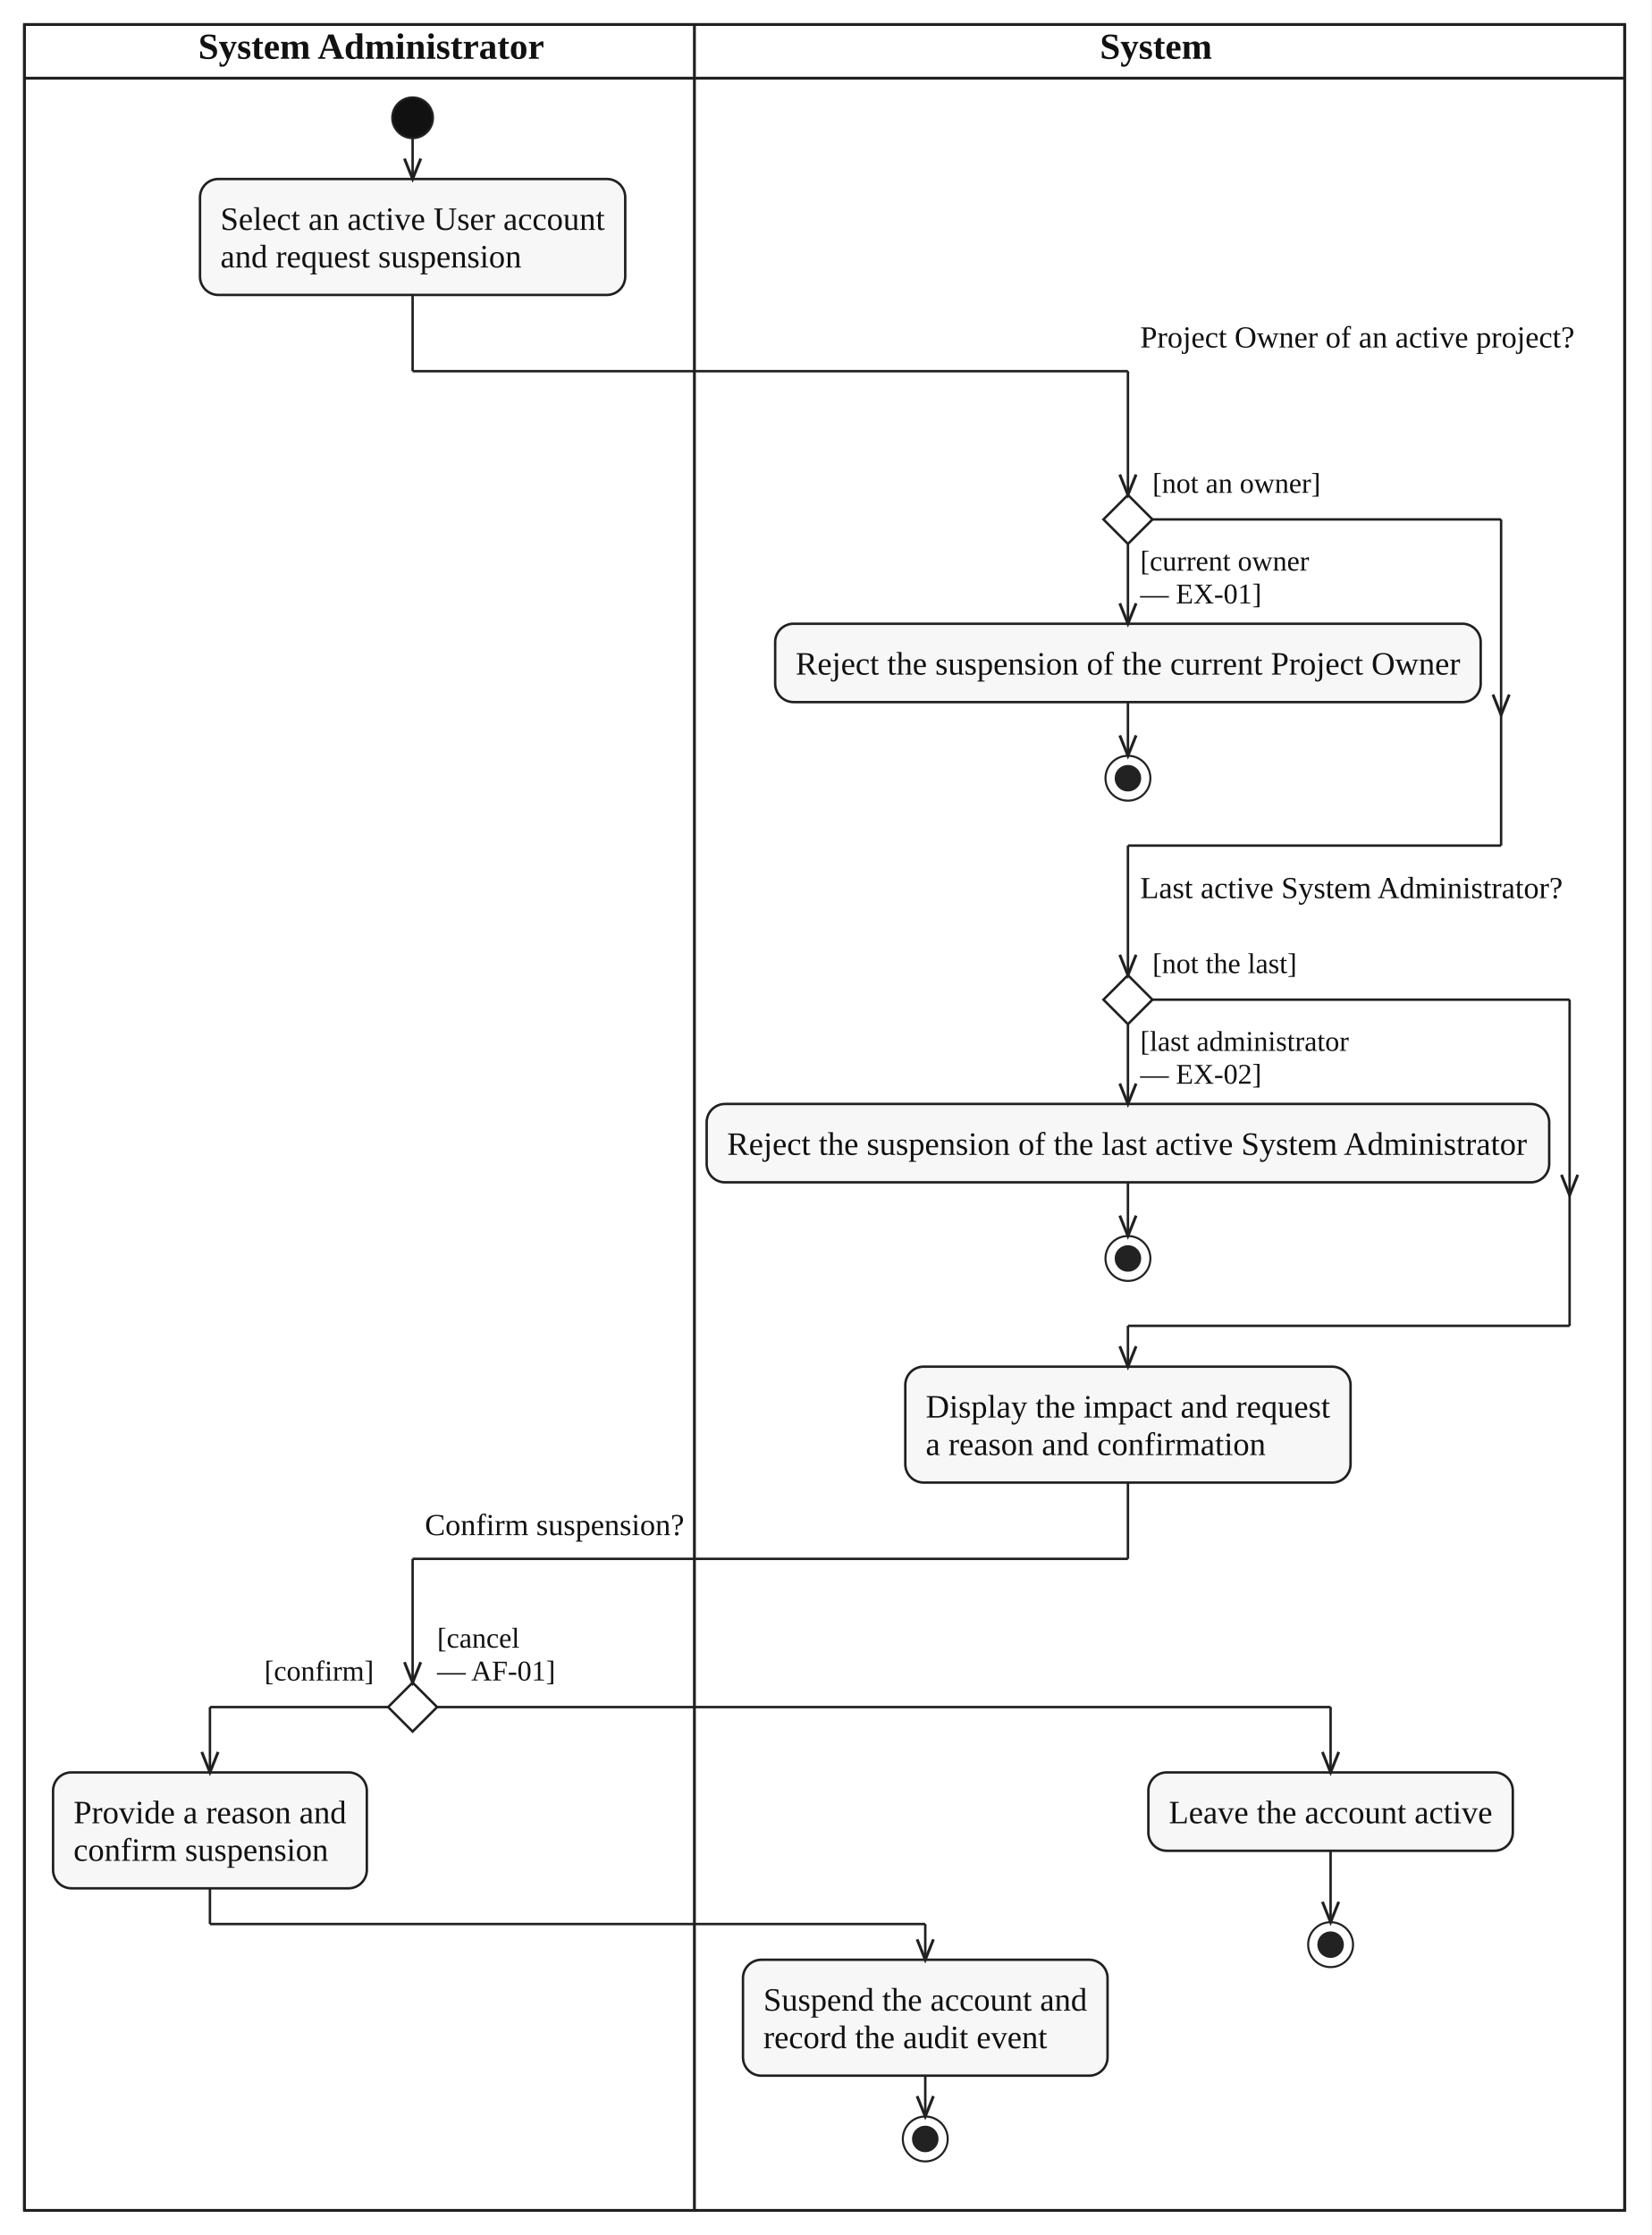
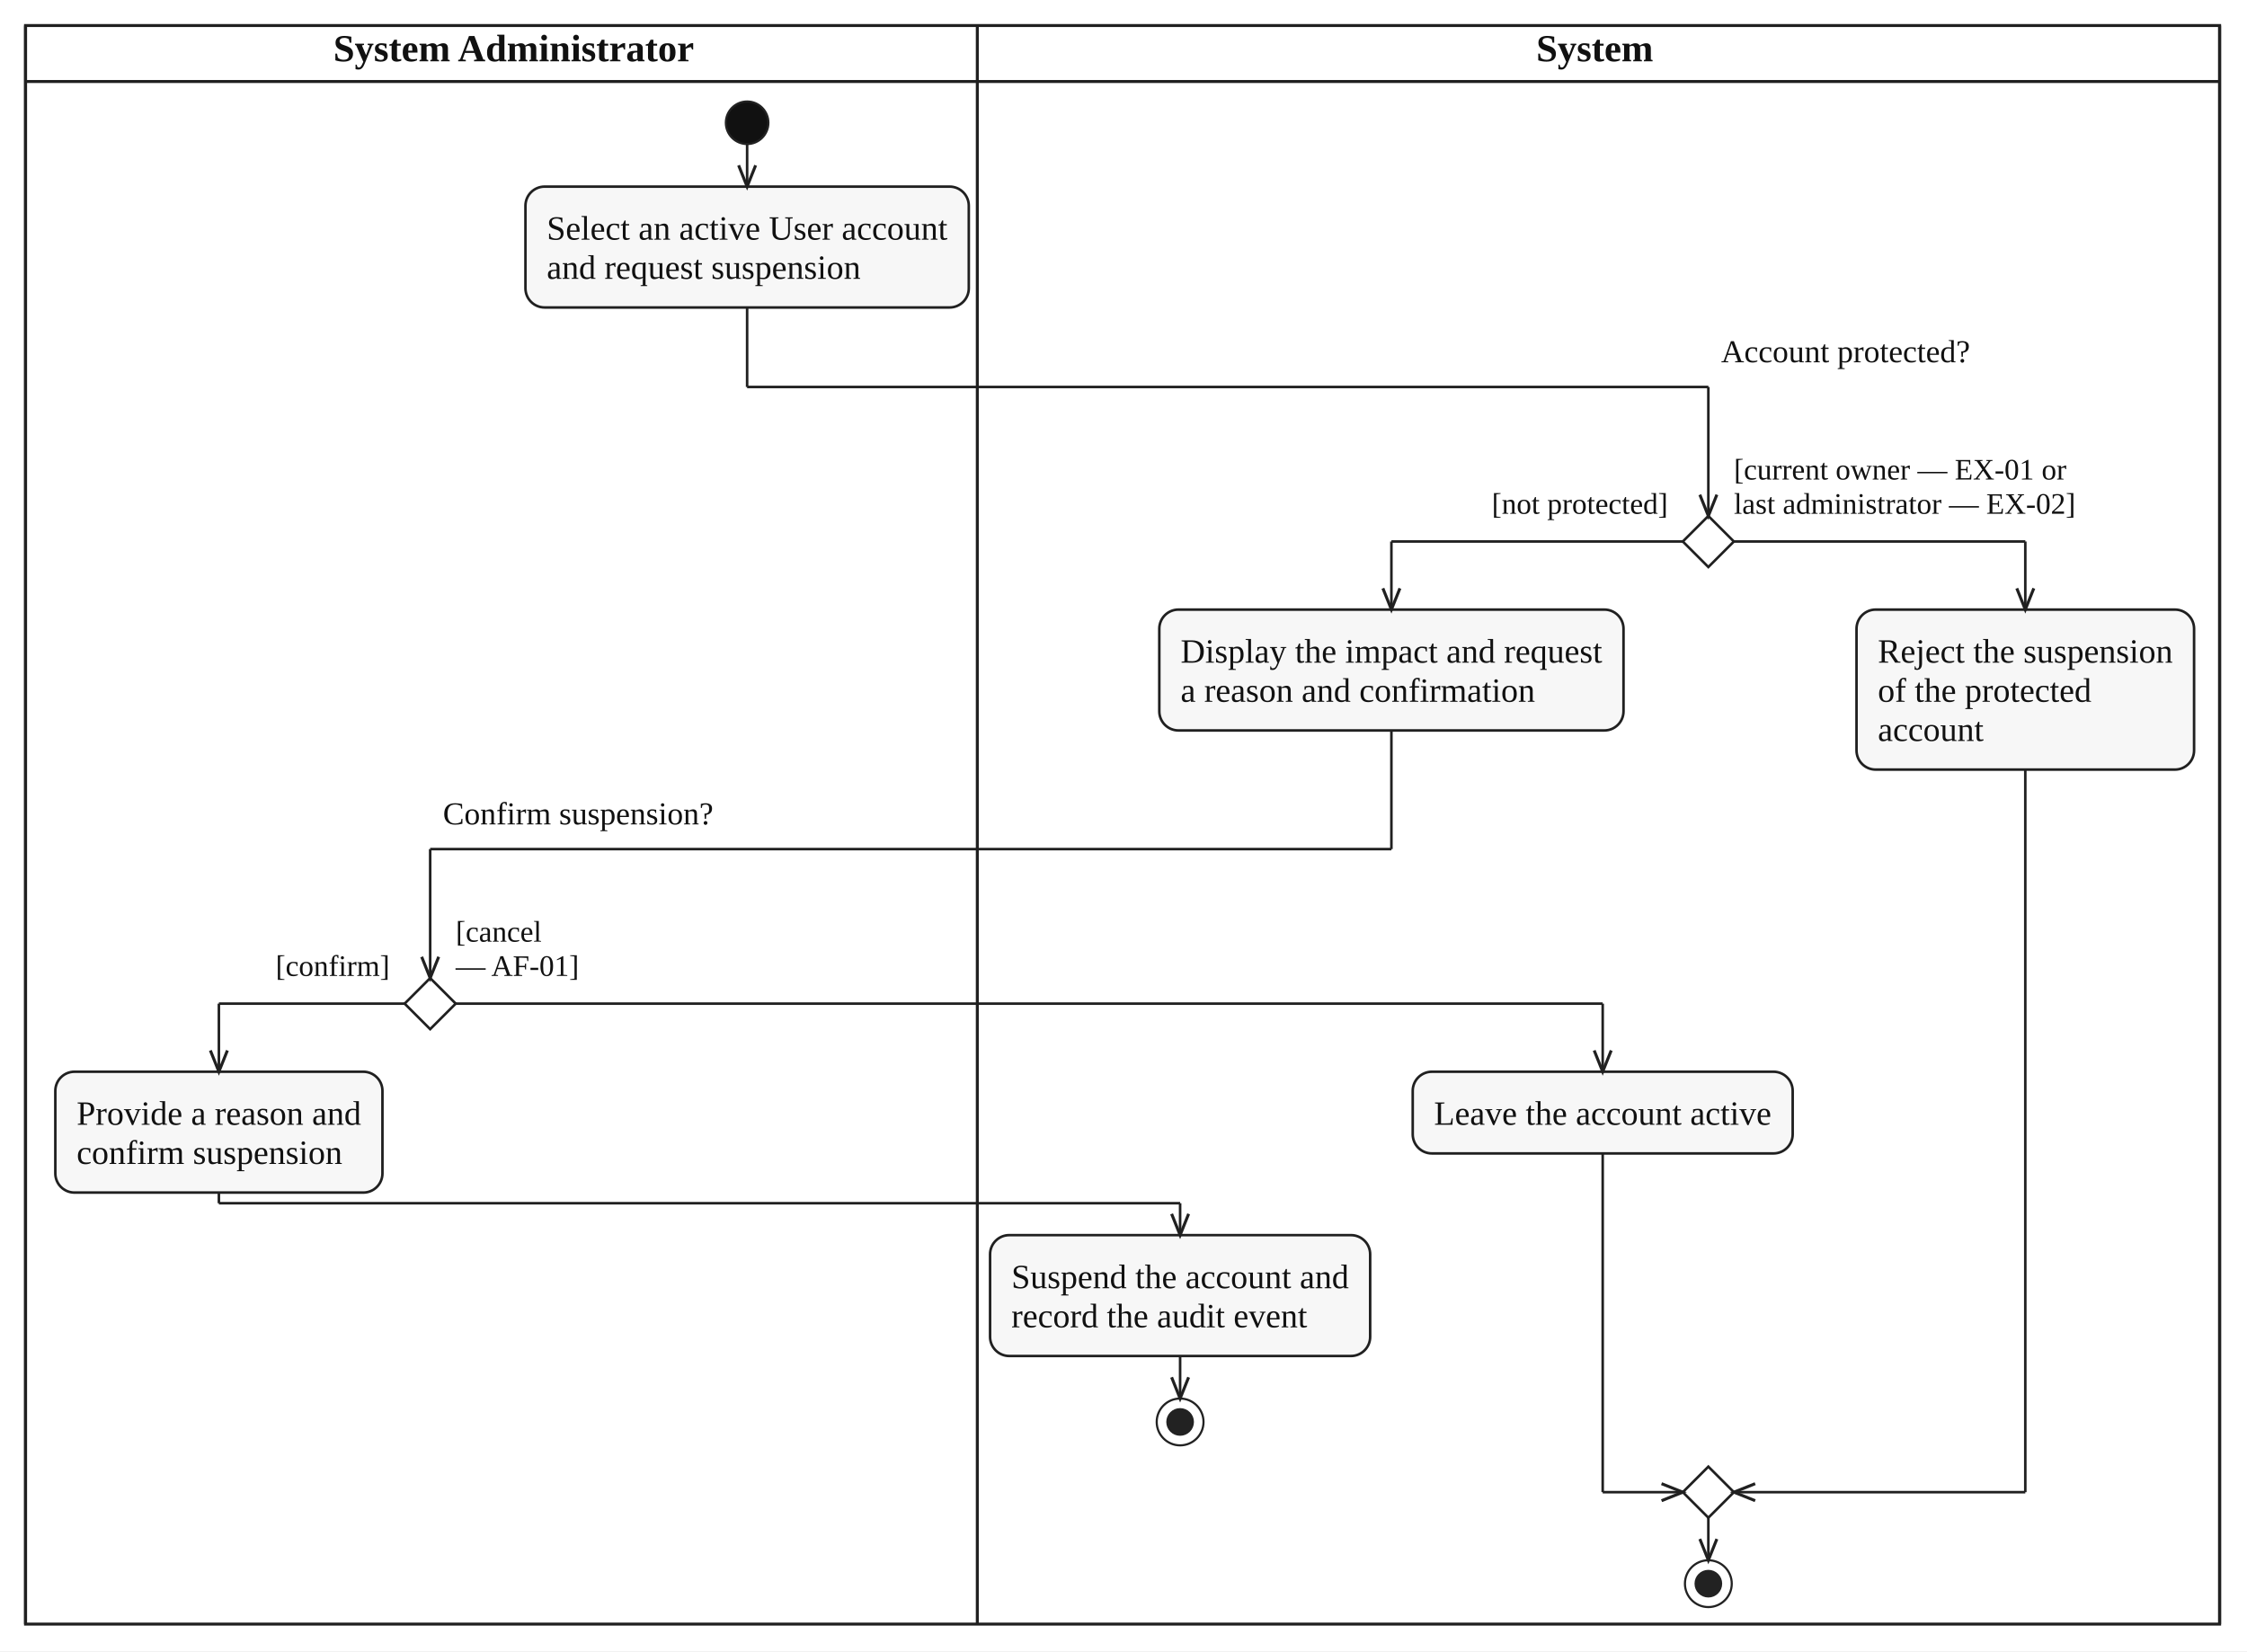
- <svg xmlns="http://www.w3.org/2000/svg" contentStyleType="text/css" height="1095px" preserveAspectRatio="none" style="width:809px;height:1095px;background:#FFFFFF;" version="1.1" viewBox="-5 0.394 809 1095" width="809px" zoomAndPan="magnify" data-pres-formatted="1">
-   <rect id="pres-background" x="-5" y="0.394" width="809" height="1095" fill="#FFFFFF" stroke="none" />
+ <svg xmlns="http://www.w3.org/2000/svg" contentStyleType="text/css" height="776px" preserveAspectRatio="none" style="width:1056px;height:776px;background:#FFFFFF;" version="1.1" viewBox="-5 0.394 1056 776" width="1056px" zoomAndPan="magnify" data-pres-formatted="1">
+   <rect id="pres-background" x="-5" y="0.394" width="1056" height="776" fill="#FFFFFF" stroke="none" />
  <defs />
  <g>
-     <rect fill="#FFFFFF" height="30.698" style="stroke:#FFFFFF;stroke-width:1.0;" width="769.304" x="15" y="12.394" />
-     <ellipse cx="197.166" cy="58.092" fill="#111111" rx="10" ry="10" style="stroke:#222222;stroke-width:1.0;" />
-     <rect fill="#F7F7F7" height="56.797" rx="9" ry="9" style="stroke:#202020;stroke-width:1.2;" width="208.352" x="92.99" y="88.092" />
-     <text fill="#111111" font-family="Times New Roman" font-size="16" lengthAdjust="spacing" textLength="188.352" x="102.99" y="113.029">Select an active User account</text>
-     <text fill="#111111" font-family="Times New Roman" font-size="16" lengthAdjust="spacing" textLength="147.531" x="102.99" y="131.428">and request suspension</text>
-     <polygon fill="#FFFFFF" points="197.166,824.746,209.166,836.746,197.166,848.746,185.166,836.746,197.166,824.746" style="stroke:#202020;stroke-width:1.2;" />
-     <text fill="#111111" font-family="Times New Roman" font-size="15" lengthAdjust="spacing" textLength="127.075" x="203.166" y="752.507">Confirm suspension?</text>
-     <text fill="#111111" font-family="Times New Roman" font-size="15" lengthAdjust="spacing" textLength="3.75" x="203.166" y="769.756"> </text>
-     <text fill="#111111" font-family="Times New Roman" font-size="15" lengthAdjust="spacing" textLength="3.75" x="203.166" y="787.004"> </text>
-     <text fill="#111111" font-family="Times New Roman" font-size="15" lengthAdjust="spacing" textLength="3.75" x="203.166" y="804.253"> </text>
-     <text fill="#111111" font-family="Times New Roman" font-size="15" lengthAdjust="spacing" textLength="3.75" x="203.166" y="821.501"> </text>
-     <text fill="#111111" font-family="Times New Roman" font-size="14" lengthAdjust="spacing" textLength="60.642" x="124.524" y="823.718">[confirm]  </text>
-     <text fill="#111111" font-family="Times New Roman" font-size="6" lengthAdjust="spacing" textLength="1.5" x="124.524" y="832.348"> </text>
-     <text fill="#111111" font-family="Times New Roman" font-size="14" lengthAdjust="spacing" textLength="47.407" x="209.166" y="807.619">  [cancel</text>
-     <text fill="#111111" font-family="Times New Roman" font-size="14" lengthAdjust="spacing" textLength="65.721" x="209.166" y="823.718">  — AF-01]</text>
-     <text fill="#111111" font-family="Times New Roman" font-size="6" lengthAdjust="spacing" textLength="1.5" x="209.166" y="832.348"> </text>
-     <rect fill="#F7F7F7" height="56.797" rx="9" ry="9" style="stroke:#202020;stroke-width:1.2;" width="153.734" x="21" y="868.746" />
-     <text fill="#111111" font-family="Times New Roman" font-size="16" lengthAdjust="spacing" textLength="133.734" x="31" y="893.684">Provide a reason and</text>
-     <text fill="#111111" font-family="Times New Roman" font-size="16" lengthAdjust="spacing" textLength="124.875" x="31" y="912.082">confirm suspension</text>
-     <line style="stroke:#202020;stroke-width:1.4;" x1="7" x2="7" y1="12.394" y2="1083.34" />
-     <rect fill="#F7F7F7" height="38.398" rx="9" ry="9" style="stroke:#202020;stroke-width:1.2;" width="345.68" x="374.808" y="305.975" />
-     <text fill="#111111" font-family="Times New Roman" font-size="16" lengthAdjust="spacing" textLength="325.68" x="384.808" y="330.912">Reject the suspension of the current Project Owner</text>
-     <ellipse cx="547.648" cy="381.674" fill="none" rx="11" ry="11" style="stroke:#222222;stroke-width:1.0;" />
-     <ellipse cx="547.648" cy="381.674" fill="#222222" rx="6" ry="6" style="stroke:#222222;stroke-width:1.0;" />
-     <polygon fill="#FFFFFF" points="547.648,242.876,559.648,254.876,547.648,266.876,535.648,254.876,547.648,242.876" style="stroke:#202020;stroke-width:1.2;" />
-     <text fill="#111111" font-family="Times New Roman" font-size="15" lengthAdjust="spacing" textLength="212.82" x="553.648" y="170.637">Project Owner of an active project?</text>
-     <text fill="#111111" font-family="Times New Roman" font-size="15" lengthAdjust="spacing" textLength="3.75" x="553.648" y="187.886"> </text>
-     <text fill="#111111" font-family="Times New Roman" font-size="15" lengthAdjust="spacing" textLength="3.75" x="553.648" y="205.134"> </text>
-     <text fill="#111111" font-family="Times New Roman" font-size="15" lengthAdjust="spacing" textLength="3.75" x="553.648" y="222.383"> </text>
-     <text fill="#111111" font-family="Times New Roman" font-size="15" lengthAdjust="spacing" textLength="3.75" x="553.648" y="239.631"> </text>
-     <text fill="#111111" font-family="Times New Roman" font-size="14" lengthAdjust="spacing" textLength="89.79" x="553.648" y="279.946">  [current owner</text>
-     <text fill="#111111" font-family="Times New Roman" font-size="14" lengthAdjust="spacing" textLength="66.486" x="553.648" y="296.045">  — EX-01]</text>
-     <text fill="#111111" font-family="Times New Roman" font-size="6" lengthAdjust="spacing" textLength="1.5" x="553.648" y="304.675"> </text>
-     <text fill="#111111" font-family="Times New Roman" font-size="14" lengthAdjust="spacing" textLength="89.414" x="559.648" y="241.848">[not an owner]  </text>
-     <text fill="#111111" font-family="Times New Roman" font-size="6" lengthAdjust="spacing" textLength="1.5" x="559.648" y="250.477"> </text>
-     <rect fill="#F7F7F7" height="38.398" rx="9" ry="9" style="stroke:#202020;stroke-width:1.2;" width="412.812" x="341.241" y="541.263" />
-     <text fill="#111111" font-family="Times New Roman" font-size="16" lengthAdjust="spacing" textLength="392.812" x="351.241" y="566.2">Reject the suspension of the last active System Administrator</text>
-     <ellipse cx="547.648" cy="616.962" fill="none" rx="11" ry="11" style="stroke:#222222;stroke-width:1.0;" />
-     <ellipse cx="547.648" cy="616.962" fill="#222222" rx="6" ry="6" style="stroke:#222222;stroke-width:1.0;" />
-     <polygon fill="#FFFFFF" points="547.648,478.164,559.648,490.164,547.648,502.164,535.648,490.164,547.648,478.164" style="stroke:#202020;stroke-width:1.2;" />
-     <text fill="#111111" font-family="Times New Roman" font-size="15" lengthAdjust="spacing" textLength="207.869" x="553.648" y="440.422">Last active System Administrator?</text>
-     <text fill="#111111" font-family="Times New Roman" font-size="15" lengthAdjust="spacing" textLength="3.75" x="553.648" y="457.671"> </text>
-     <text fill="#111111" font-family="Times New Roman" font-size="15" lengthAdjust="spacing" textLength="3.75" x="553.648" y="474.919"> </text>
-     <text fill="#111111" font-family="Times New Roman" font-size="14" lengthAdjust="spacing" textLength="109.252" x="553.648" y="515.234">  [last administrator</text>
-     <text fill="#111111" font-family="Times New Roman" font-size="14" lengthAdjust="spacing" textLength="66.486" x="553.648" y="531.333">  — EX-02]</text>
-     <text fill="#111111" font-family="Times New Roman" font-size="6" lengthAdjust="spacing" textLength="1.5" x="553.648" y="539.963"> </text>
-     <text fill="#111111" font-family="Times New Roman" font-size="14" lengthAdjust="spacing" textLength="77.759" x="559.648" y="477.136">[not the last]  </text>
-     <text fill="#111111" font-family="Times New Roman" font-size="6" lengthAdjust="spacing" textLength="1.5" x="559.648" y="485.766"> </text>
-     <rect fill="#F7F7F7" height="56.797" rx="9" ry="9" style="stroke:#202020;stroke-width:1.2;" width="218.164" x="438.565" y="669.962" />
-     <text fill="#111111" font-family="Times New Roman" font-size="16" lengthAdjust="spacing" textLength="198.164" x="448.565" y="694.899">Display the impact and request</text>
-     <text fill="#111111" font-family="Times New Roman" font-size="16" lengthAdjust="spacing" textLength="166.602" x="448.565" y="713.298">a reason and confirmation</text>
-     <rect fill="#F7F7F7" height="56.797" rx="9" ry="9" style="stroke:#202020;stroke-width:1.2;" width="178.625" x="359.036" y="960.543" />
-     <text fill="#111111" font-family="Times New Roman" font-size="16" lengthAdjust="spacing" textLength="158.625" x="369.036" y="985.481">Suspend the account and</text>
-     <text fill="#111111" font-family="Times New Roman" font-size="16" lengthAdjust="spacing" textLength="139.047" x="369.036" y="1003.879">record the audit event</text>
-     <ellipse cx="448.349" cy="1048.34" fill="none" rx="11" ry="11" style="stroke:#222222;stroke-width:1.0;" />
-     <ellipse cx="448.349" cy="1048.34" fill="#222222" rx="6" ry="6" style="stroke:#222222;stroke-width:1.0;" />
-     <rect fill="#F7F7F7" height="38.398" rx="9" ry="9" style="stroke:#202020;stroke-width:1.2;" width="178.57" x="557.661" y="868.746" />
-     <text fill="#111111" font-family="Times New Roman" font-size="16" lengthAdjust="spacing" textLength="158.57" x="567.661" y="893.684">Leave the account active</text>
-     <ellipse cx="646.946" cy="953.144" fill="none" rx="11" ry="11" style="stroke:#222222;stroke-width:1.0;" />
-     <ellipse cx="646.946" cy="953.144" fill="#222222" rx="6" ry="6" style="stroke:#222222;stroke-width:1.0;" />
-     <line style="stroke:#202020;stroke-width:1.4;" x1="335.241" x2="335.241" y1="12.394" y2="1083.34" />
-     <line style="stroke:#202020;stroke-width:1.4;" x1="791.054" x2="791.054" y1="12.394" y2="1083.34" />
-     <line style="stroke:#202020;stroke-width:1.2;" x1="197.166" x2="197.166" y1="68.092" y2="88.092" />
-     <polyline points="193.166,78.092 197.166,88.092 201.166,78.092" fill="none" stroke="#202020" stroke-width="1.4" stroke-linejoin="miter" stroke-linecap="butt" class="open-arrowhead" />
-     <line style="stroke:#202020;stroke-width:1.2;" x1="185.166" x2="97.867" y1="836.746" y2="836.746" />
-     <line style="stroke:#202020;stroke-width:1.2;" x1="97.867" x2="97.867" y1="836.746" y2="868.746" />
-     <polyline points="93.867,858.746 97.867,868.746 101.867,858.746" fill="none" stroke="#202020" stroke-width="1.4" stroke-linejoin="miter" stroke-linecap="butt" class="open-arrowhead" />
-     <line style="stroke:#202020;stroke-width:1.2;" x1="547.648" x2="547.648" y1="344.373" y2="370.674" />
-     <polyline points="543.648,360.674 547.648,370.674 551.648,360.674" fill="none" stroke="#202020" stroke-width="1.4" stroke-linejoin="miter" stroke-linecap="butt" class="open-arrowhead" />
-     <line style="stroke:#202020;stroke-width:1.2;" x1="547.648" x2="547.648" y1="266.876" y2="305.975" />
-     <polyline points="543.648,295.975 547.648,305.975 551.648,295.975" fill="none" stroke="#202020" stroke-width="1.4" stroke-linejoin="miter" stroke-linecap="butt" class="open-arrowhead" />
-     <line style="stroke:#202020;stroke-width:1.2;" x1="559.648" x2="730.487" y1="254.876" y2="254.876" />
-     <polyline points="726.487,340.674 730.487,350.674 734.487,340.674" fill="none" stroke="#202020" stroke-width="1.4" stroke-linejoin="miter" stroke-linecap="butt" class="open-arrowhead" />
-     <line style="stroke:#202020;stroke-width:1.2;" x1="730.487" x2="730.487" y1="254.876" y2="414.674" />
-     <line style="stroke:#202020;stroke-width:1.2;" x1="730.487" x2="547.648" y1="414.674" y2="414.674" />
-     <line style="stroke:#202020;stroke-width:1.2;" x1="547.648" x2="547.648" y1="414.674" y2="478.164" />
-     <polyline points="543.648,468.164 547.648,478.164 551.648,468.164" fill="none" stroke="#202020" stroke-width="1.4" stroke-linejoin="miter" stroke-linecap="butt" class="open-arrowhead" />
-     <line style="stroke:#202020;stroke-width:1.2;" x1="547.648" x2="547.648" y1="579.661" y2="605.962" />
-     <polyline points="543.648,595.962 547.648,605.962 551.648,595.962" fill="none" stroke="#202020" stroke-width="1.4" stroke-linejoin="miter" stroke-linecap="butt" class="open-arrowhead" />
-     <line style="stroke:#202020;stroke-width:1.2;" x1="547.648" x2="547.648" y1="502.164" y2="541.263" />
-     <polyline points="543.648,531.263 547.648,541.263 551.648,531.263" fill="none" stroke="#202020" stroke-width="1.4" stroke-linejoin="miter" stroke-linecap="butt" class="open-arrowhead" />
-     <line style="stroke:#202020;stroke-width:1.2;" x1="559.648" x2="764.054" y1="490.164" y2="490.164" />
-     <polyline points="760.054,575.962 764.054,585.962 768.054,575.962" fill="none" stroke="#202020" stroke-width="1.4" stroke-linejoin="miter" stroke-linecap="butt" class="open-arrowhead" />
-     <line style="stroke:#202020;stroke-width:1.2;" x1="764.054" x2="764.054" y1="490.164" y2="649.962" />
-     <line style="stroke:#202020;stroke-width:1.2;" x1="764.054" x2="547.648" y1="649.962" y2="649.962" />
-     <line style="stroke:#202020;stroke-width:1.2;" x1="547.648" x2="547.648" y1="649.962" y2="669.962" />
-     <polyline points="543.648,659.962 547.648,669.962 551.648,659.962" fill="none" stroke="#202020" stroke-width="1.4" stroke-linejoin="miter" stroke-linecap="butt" class="open-arrowhead" />
-     <line style="stroke:#202020;stroke-width:1.2;" x1="448.349" x2="448.349" y1="1017.34" y2="1037.34" />
-     <polyline points="444.349,1027.34 448.349,1037.34 452.349,1027.34" fill="none" stroke="#202020" stroke-width="1.4" stroke-linejoin="miter" stroke-linecap="butt" class="open-arrowhead" />
-     <line style="stroke:#202020;stroke-width:1.2;" x1="646.946" x2="646.946" y1="907.144" y2="942.144" />
-     <polyline points="642.946,932.144 646.946,942.144 650.946,932.144" fill="none" stroke="#202020" stroke-width="1.4" stroke-linejoin="miter" stroke-linecap="butt" class="open-arrowhead" />
-     <line style="stroke:#202020;stroke-width:1.2;" x1="197.166" x2="197.166" y1="144.889" y2="182.255" />
-     <line style="stroke:#202020;stroke-width:1.2;" x1="197.166" x2="547.648" y1="182.255" y2="182.255" />
-     <line style="stroke:#202020;stroke-width:1.2;" x1="547.648" x2="547.648" y1="182.255" y2="242.876" />
-     <polyline points="543.648,232.876 547.648,242.876 551.648,232.876" fill="none" stroke="#202020" stroke-width="1.4" stroke-linejoin="miter" stroke-linecap="butt" class="open-arrowhead" />
-     <line style="stroke:#202020;stroke-width:1.2;" x1="97.867" x2="97.867" y1="925.543" y2="943.043" />
-     <line style="stroke:#202020;stroke-width:1.2;" x1="97.867" x2="448.349" y1="943.043" y2="943.043" />
-     <line style="stroke:#202020;stroke-width:1.2;" x1="448.349" x2="448.349" y1="943.043" y2="960.543" />
-     <polyline points="444.349,950.543 448.349,960.543 452.349,950.543" fill="none" stroke="#202020" stroke-width="1.4" stroke-linejoin="miter" stroke-linecap="butt" class="open-arrowhead" />
-     <line style="stroke:#202020;stroke-width:1.2;" x1="209.166" x2="646.946" y1="836.746" y2="836.746" />
-     <line style="stroke:#202020;stroke-width:1.2;" x1="646.946" x2="646.946" y1="836.746" y2="868.746" />
-     <polyline points="642.946,858.746 646.946,868.746 650.946,858.746" fill="none" stroke="#202020" stroke-width="1.4" stroke-linejoin="miter" stroke-linecap="butt" class="open-arrowhead" />
-     <line style="stroke:#202020;stroke-width:1.2;" x1="547.648" x2="547.648" y1="726.759" y2="764.125" />
-     <line style="stroke:#202020;stroke-width:1.2;" x1="547.648" x2="197.166" y1="764.125" y2="764.125" />
-     <line style="stroke:#202020;stroke-width:1.2;" x1="197.166" x2="197.166" y1="764.125" y2="824.746" />
-     <polyline points="193.166,814.746 197.166,824.746 201.166,814.746" fill="none" stroke="#202020" stroke-width="1.4" stroke-linejoin="miter" stroke-linecap="butt" class="open-arrowhead" />
-     <text fill="#111111" font-family="Times New Roman" font-size="18" font-weight="bold" lengthAdjust="spacing" textLength="170.481" x="92.13" y="29.198">System Administrator</text>
-     <text fill="#111111" font-family="Times New Roman" font-size="7" font-weight="bold" lengthAdjust="spacing" textLength="1.75" x="87.63" y="39.627"> </text>
-     <text fill="#111111" font-family="Times New Roman" font-size="18" font-weight="bold" lengthAdjust="spacing" textLength="54.993" x="533.901" y="29.198">System</text>
-     <text fill="#111111" font-family="Times New Roman" font-size="7" font-weight="bold" lengthAdjust="spacing" textLength="1.75" x="529.401" y="39.627"> </text>
+     <rect fill="#FFFFFF" height="30.698" style="stroke:#FFFFFF;stroke-width:1.0;" width="1016.38" x="15" y="12.394" />
+     <ellipse cx="346.118" cy="58.092" fill="#111111" rx="10" ry="10" style="stroke:#222222;stroke-width:1.0;" />
+     <rect fill="#F7F7F7" height="56.797" rx="9" ry="9" style="stroke:#202020;stroke-width:1.2;" width="208.352" x="241.942" y="88.092" />
+     <text fill="#111111" font-family="Times New Roman" font-size="16" lengthAdjust="spacing" textLength="188.352" x="251.942" y="113.029">Select an active User account</text>
+     <text fill="#111111" font-family="Times New Roman" font-size="16" lengthAdjust="spacing" textLength="147.531" x="251.942" y="131.428">and request suspension</text>
+     <polygon fill="#FFFFFF" points="197.166,460.059,209.166,472.059,197.166,484.059,185.166,472.059,197.166,460.059" style="stroke:#202020;stroke-width:1.2;" />
+     <text fill="#111111" font-family="Times New Roman" font-size="15" lengthAdjust="spacing" textLength="127.075" x="203.166" y="387.82">Confirm suspension?</text>
+     <text fill="#111111" font-family="Times New Roman" font-size="15" lengthAdjust="spacing" textLength="3.75" x="203.166" y="405.068"> </text>
+     <text fill="#111111" font-family="Times New Roman" font-size="15" lengthAdjust="spacing" textLength="3.75" x="203.166" y="422.317"> </text>
+     <text fill="#111111" font-family="Times New Roman" font-size="15" lengthAdjust="spacing" textLength="3.75" x="203.166" y="439.565"> </text>
+     <text fill="#111111" font-family="Times New Roman" font-size="15" lengthAdjust="spacing" textLength="3.75" x="203.166" y="456.814"> </text>
+     <text fill="#111111" font-family="Times New Roman" font-size="14" lengthAdjust="spacing" textLength="60.642" x="124.524" y="459.03">[confirm]  </text>
+     <text fill="#111111" font-family="Times New Roman" font-size="6" lengthAdjust="spacing" textLength="1.5" x="124.524" y="467.66"> </text>
+     <text fill="#111111" font-family="Times New Roman" font-size="14" lengthAdjust="spacing" textLength="47.407" x="209.166" y="442.932">  [cancel</text>
+     <text fill="#111111" font-family="Times New Roman" font-size="14" lengthAdjust="spacing" textLength="65.721" x="209.166" y="459.03">  — AF-01]</text>
+     <text fill="#111111" font-family="Times New Roman" font-size="6" lengthAdjust="spacing" textLength="1.5" x="209.166" y="467.66"> </text>
+     <rect fill="#F7F7F7" height="56.797" rx="9" ry="9" style="stroke:#202020;stroke-width:1.2;" width="153.734" x="21" y="504.059" />
+     <text fill="#111111" font-family="Times New Roman" font-size="16" lengthAdjust="spacing" textLength="133.734" x="31" y="528.996">Provide a reason and</text>
+     <text fill="#111111" font-family="Times New Roman" font-size="16" lengthAdjust="spacing" textLength="124.875" x="31" y="547.394">confirm suspension</text>
+     <line style="stroke:#202020;stroke-width:1.4;" x1="7" x2="7" y1="12.394" y2="763.652" />
+     <polygon fill="#FFFFFF" points="797.857,242.876,809.857,254.876,797.857,266.876,785.857,254.876,797.857,242.876" style="stroke:#202020;stroke-width:1.2;" />
+     <text fill="#111111" font-family="Times New Roman" font-size="15" lengthAdjust="spacing" textLength="117.026" x="803.857" y="170.637">Account protected?</text>
+     <text fill="#111111" font-family="Times New Roman" font-size="15" lengthAdjust="spacing" textLength="3.75" x="803.857" y="187.886"> </text>
+     <text fill="#111111" font-family="Times New Roman" font-size="15" lengthAdjust="spacing" textLength="3.75" x="803.857" y="205.134"> </text>
+     <text fill="#111111" font-family="Times New Roman" font-size="15" lengthAdjust="spacing" textLength="3.75" x="803.857" y="222.383"> </text>
+     <text fill="#111111" font-family="Times New Roman" font-size="15" lengthAdjust="spacing" textLength="3.75" x="803.857" y="239.631"> </text>
+     <text fill="#111111" font-family="Times New Roman" font-size="14" lengthAdjust="spacing" textLength="89.797" x="696.061" y="241.848">[not protected]  </text>
+     <text fill="#111111" font-family="Times New Roman" font-size="6" lengthAdjust="spacing" textLength="1.5" x="696.061" y="250.477"> </text>
+     <text fill="#111111" font-family="Times New Roman" font-size="14" lengthAdjust="spacing" textLength="163.276" x="809.857" y="225.749">  [current owner — EX-01 or</text>
+     <text fill="#111111" font-family="Times New Roman" font-size="14" lengthAdjust="spacing" textLength="167.576" x="809.857" y="241.848">  last administrator — EX-02]</text>
+     <text fill="#111111" font-family="Times New Roman" font-size="6" lengthAdjust="spacing" textLength="1.5" x="809.857" y="250.477"> </text>
+     <rect fill="#F7F7F7" height="56.797" rx="9" ry="9" style="stroke:#202020;stroke-width:1.2;" width="218.164" x="539.823" y="286.876" />
+     <text fill="#111111" font-family="Times New Roman" font-size="16" lengthAdjust="spacing" textLength="198.164" x="549.823" y="311.813">Display the impact and request</text>
+     <text fill="#111111" font-family="Times New Roman" font-size="16" lengthAdjust="spacing" textLength="166.602" x="549.823" y="330.212">a reason and confirmation</text>
+     <rect fill="#F7F7F7" height="56.797" rx="9" ry="9" style="stroke:#202020;stroke-width:1.2;" width="178.625" x="460.294" y="580.856" />
+     <text fill="#111111" font-family="Times New Roman" font-size="16" lengthAdjust="spacing" textLength="158.625" x="470.294" y="605.793">Suspend the account and</text>
+     <text fill="#111111" font-family="Times New Roman" font-size="16" lengthAdjust="spacing" textLength="139.047" x="470.294" y="624.191">record the audit event</text>
+     <ellipse cx="549.606" cy="668.652" fill="none" rx="11" ry="11" style="stroke:#222222;stroke-width:1.0;" />
+     <ellipse cx="549.606" cy="668.652" fill="#222222" rx="6" ry="6" style="stroke:#222222;stroke-width:1.0;" />
+     <rect fill="#F7F7F7" height="38.398" rx="9" ry="9" style="stroke:#202020;stroke-width:1.2;" width="178.57" x="658.919" y="504.059" />
+     <text fill="#111111" font-family="Times New Roman" font-size="16" lengthAdjust="spacing" textLength="158.57" x="668.919" y="528.996">Leave the account active</text>
+     <rect fill="#F7F7F7" height="75.195" rx="9" ry="9" style="stroke:#202020;stroke-width:1.2;" width="158.641" x="867.489" y="286.876" />
+     <text fill="#111111" font-family="Times New Roman" font-size="16" lengthAdjust="spacing" textLength="138.641" x="877.489" y="311.813">Reject the suspension</text>
+     <text fill="#111111" font-family="Times New Roman" font-size="16" lengthAdjust="spacing" textLength="100.398" x="877.489" y="330.212">of the protected</text>
+     <text fill="#111111" font-family="Times New Roman" font-size="16" lengthAdjust="spacing" textLength="49.75" x="877.489" y="348.61">account</text>
+     <polygon fill="#FFFFFF" points="797.857,689.652,809.857,701.652,797.857,713.652,785.857,701.652,797.857,689.652" style="stroke:#202020;stroke-width:1.2;" />
+     <ellipse cx="797.857" cy="744.652" fill="none" rx="11" ry="11" style="stroke:#222222;stroke-width:1.0;" />
+     <ellipse cx="797.857" cy="744.652" fill="#222222" rx="6" ry="6" style="stroke:#222222;stroke-width:1.0;" />
+     <line style="stroke:#202020;stroke-width:1.4;" x1="454.294" x2="454.294" y1="12.394" y2="763.652" />
+     <line style="stroke:#202020;stroke-width:1.4;" x1="1038.13" x2="1038.13" y1="12.394" y2="763.652" />
+     <line style="stroke:#202020;stroke-width:1.2;" x1="346.118" x2="346.118" y1="68.092" y2="88.092" />
+     <polyline points="342.118,78.092 346.118,88.092 350.118,78.092" fill="none" stroke="#202020" stroke-width="1.4" stroke-linejoin="miter" stroke-linecap="butt" class="open-arrowhead" />
+     <line style="stroke:#202020;stroke-width:1.2;" x1="185.166" x2="97.867" y1="472.059" y2="472.059" />
+     <line style="stroke:#202020;stroke-width:1.2;" x1="97.867" x2="97.867" y1="472.059" y2="504.059" />
+     <polyline points="93.867,494.059 97.867,504.059 101.867,494.059" fill="none" stroke="#202020" stroke-width="1.4" stroke-linejoin="miter" stroke-linecap="butt" class="open-arrowhead" />
+     <line style="stroke:#202020;stroke-width:1.2;" x1="549.606" x2="549.606" y1="637.652" y2="657.652" />
+     <polyline points="545.606,647.652 549.606,657.652 553.606,647.652" fill="none" stroke="#202020" stroke-width="1.4" stroke-linejoin="miter" stroke-linecap="butt" class="open-arrowhead" />
+     <line style="stroke:#202020;stroke-width:1.2;" x1="785.857" x2="648.905" y1="254.876" y2="254.876" />
+     <line style="stroke:#202020;stroke-width:1.2;" x1="648.905" x2="648.905" y1="254.876" y2="286.876" />
+     <polyline points="644.905,276.876 648.905,286.876 652.905,276.876" fill="none" stroke="#202020" stroke-width="1.4" stroke-linejoin="miter" stroke-linecap="butt" class="open-arrowhead" />
+     <line style="stroke:#202020;stroke-width:1.2;" x1="809.857" x2="946.81" y1="254.876" y2="254.876" />
+     <line style="stroke:#202020;stroke-width:1.2;" x1="946.81" x2="946.81" y1="254.876" y2="286.876" />
+     <polyline points="942.81,276.876 946.81,286.876 950.81,276.876" fill="none" stroke="#202020" stroke-width="1.4" stroke-linejoin="miter" stroke-linecap="butt" class="open-arrowhead" />
+     <line style="stroke:#202020;stroke-width:1.2;" x1="946.81" x2="946.81" y1="362.071" y2="701.652" />
+     <line style="stroke:#202020;stroke-width:1.2;" x1="946.81" x2="809.857" y1="701.652" y2="701.652" />
+     <polyline points="819.857,697.652 809.857,701.652 819.857,705.652" fill="none" stroke="#202020" stroke-width="1.4" stroke-linejoin="miter" stroke-linecap="butt" class="open-arrowhead" />
+     <line style="stroke:#202020;stroke-width:1.2;" x1="797.857" x2="797.857" y1="713.652" y2="733.652" />
+     <polyline points="793.857,723.652 797.857,733.652 801.857,723.652" fill="none" stroke="#202020" stroke-width="1.4" stroke-linejoin="miter" stroke-linecap="butt" class="open-arrowhead" />
+     <line style="stroke:#202020;stroke-width:1.2;" x1="97.867" x2="97.867" y1="560.856" y2="565.856" />
+     <line style="stroke:#202020;stroke-width:1.2;" x1="97.867" x2="549.606" y1="565.856" y2="565.856" />
+     <line style="stroke:#202020;stroke-width:1.2;" x1="549.606" x2="549.606" y1="565.856" y2="580.856" />
+     <polyline points="545.606,570.856 549.606,580.856 553.606,570.856" fill="none" stroke="#202020" stroke-width="1.4" stroke-linejoin="miter" stroke-linecap="butt" class="open-arrowhead" />
+     <line style="stroke:#202020;stroke-width:1.2;" x1="209.166" x2="748.204" y1="472.059" y2="472.059" />
+     <line style="stroke:#202020;stroke-width:1.2;" x1="748.204" x2="748.204" y1="472.059" y2="504.059" />
+     <polyline points="744.204,494.059 748.204,504.059 752.204,494.059" fill="none" stroke="#202020" stroke-width="1.4" stroke-linejoin="miter" stroke-linecap="butt" class="open-arrowhead" />
+     <line style="stroke:#202020;stroke-width:1.2;" x1="748.204" x2="748.204" y1="542.457" y2="701.652" />
+     <line style="stroke:#202020;stroke-width:1.2;" x1="748.204" x2="785.857" y1="701.652" y2="701.652" />
+     <polyline points="775.857,697.652 785.857,701.652 775.857,705.652" fill="none" stroke="#202020" stroke-width="1.4" stroke-linejoin="miter" stroke-linecap="butt" class="open-arrowhead" />
+     <line style="stroke:#202020;stroke-width:1.2;" x1="648.905" x2="648.905" y1="343.673" y2="399.437" />
+     <line style="stroke:#202020;stroke-width:1.2;" x1="648.905" x2="197.166" y1="399.437" y2="399.437" />
+     <line style="stroke:#202020;stroke-width:1.2;" x1="197.166" x2="197.166" y1="399.437" y2="460.059" />
+     <polyline points="193.166,450.059 197.166,460.059 201.166,450.059" fill="none" stroke="#202020" stroke-width="1.4" stroke-linejoin="miter" stroke-linecap="butt" class="open-arrowhead" />
+     <line style="stroke:#202020;stroke-width:1.2;" x1="346.118" x2="346.118" y1="144.889" y2="182.255" />
+     <line style="stroke:#202020;stroke-width:1.2;" x1="346.118" x2="797.857" y1="182.255" y2="182.255" />
+     <line style="stroke:#202020;stroke-width:1.2;" x1="797.857" x2="797.857" y1="182.255" y2="242.876" />
+     <polyline points="793.857,232.876 797.857,242.876 801.857,232.876" fill="none" stroke="#202020" stroke-width="1.4" stroke-linejoin="miter" stroke-linecap="butt" class="open-arrowhead" />
+     <text fill="#111111" font-family="Times New Roman" font-size="18" font-weight="bold" lengthAdjust="spacing" textLength="170.481" x="151.656" y="29.198">System Administrator</text>
+     <text fill="#111111" font-family="Times New Roman" font-size="7" font-weight="bold" lengthAdjust="spacing" textLength="1.75" x="147.156" y="39.627"> </text>
+     <text fill="#111111" font-family="Times New Roman" font-size="18" font-weight="bold" lengthAdjust="spacing" textLength="54.993" x="716.965" y="29.198">System</text>
+     <text fill="#111111" font-family="Times New Roman" font-size="7" font-weight="bold" lengthAdjust="spacing" textLength="1.75" x="712.465" y="39.627"> </text>
  </g>
  <g id="pres-frame" fill="none" stroke="#202020" stroke-width="1.4">
-     <rect x="7" y="12.394" width="784.054" height="1070.946" />
-     <line x1="7" x2="791.054" y1="38.698" y2="38.698" />
+     <rect x="7" y="12.394" width="1031.13" height="751.259" />
+     <line x1="7" x2="1038.13" y1="38.698" y2="38.698" />
  </g>
</svg>
